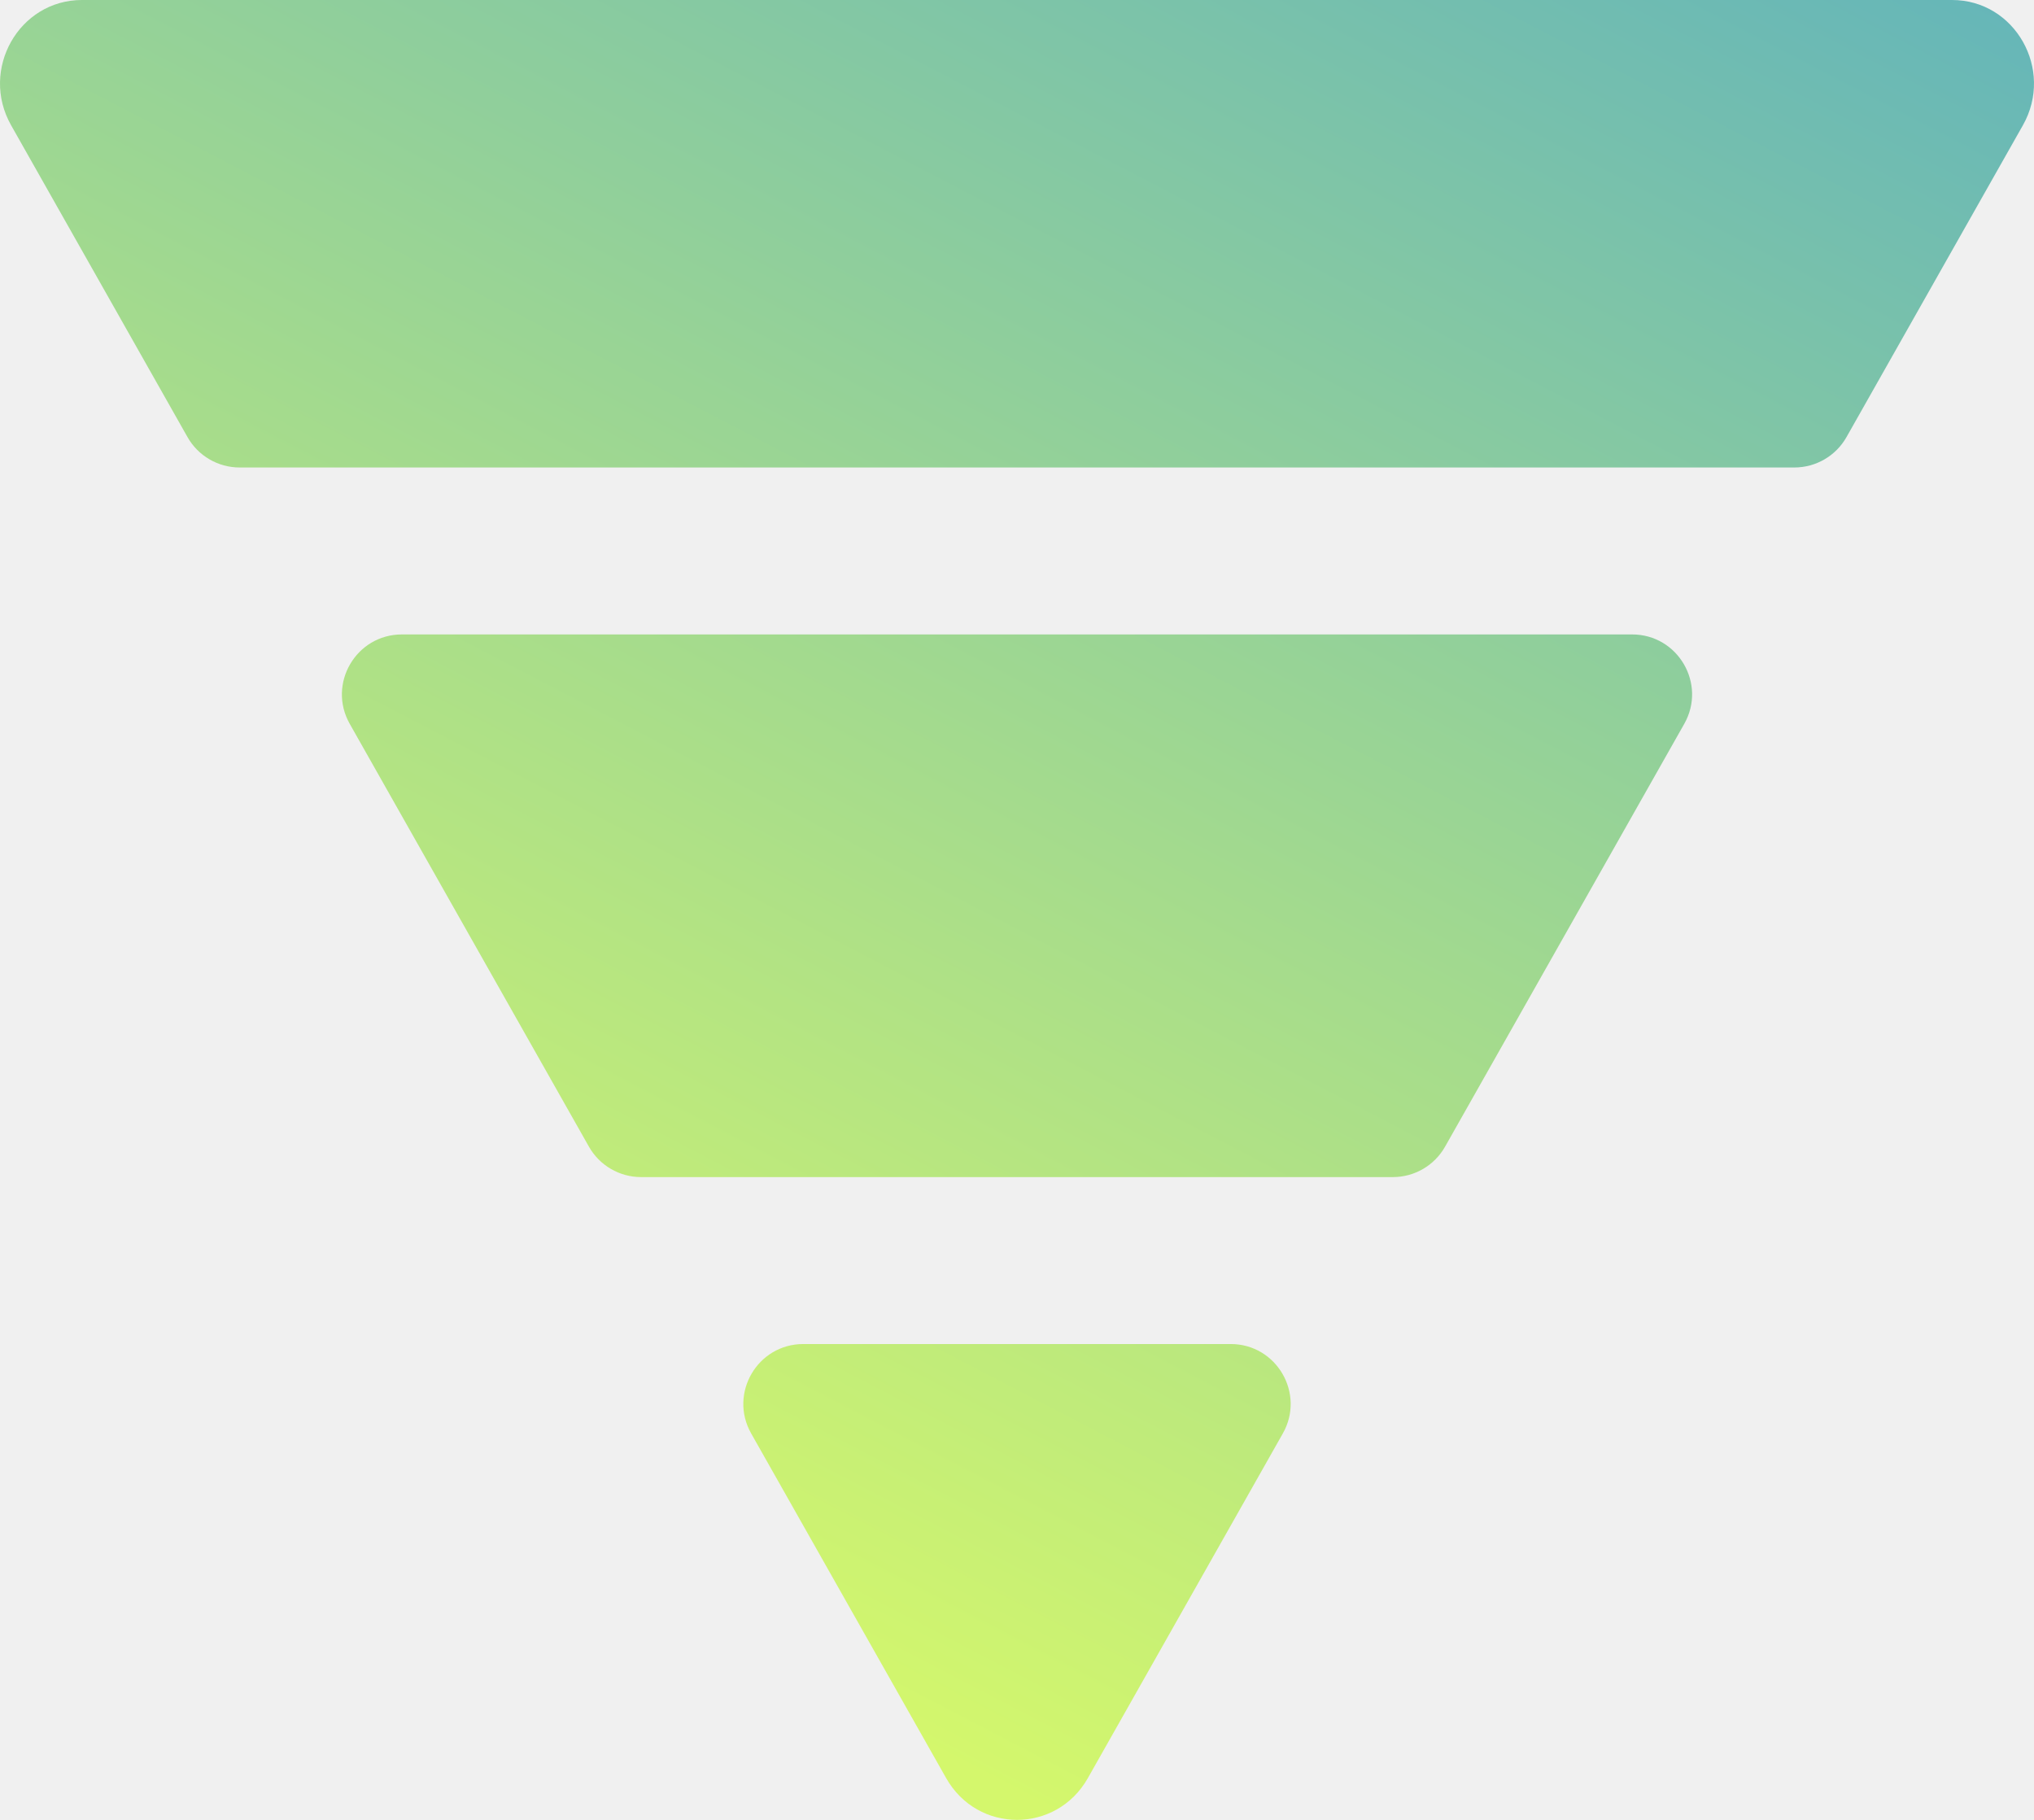
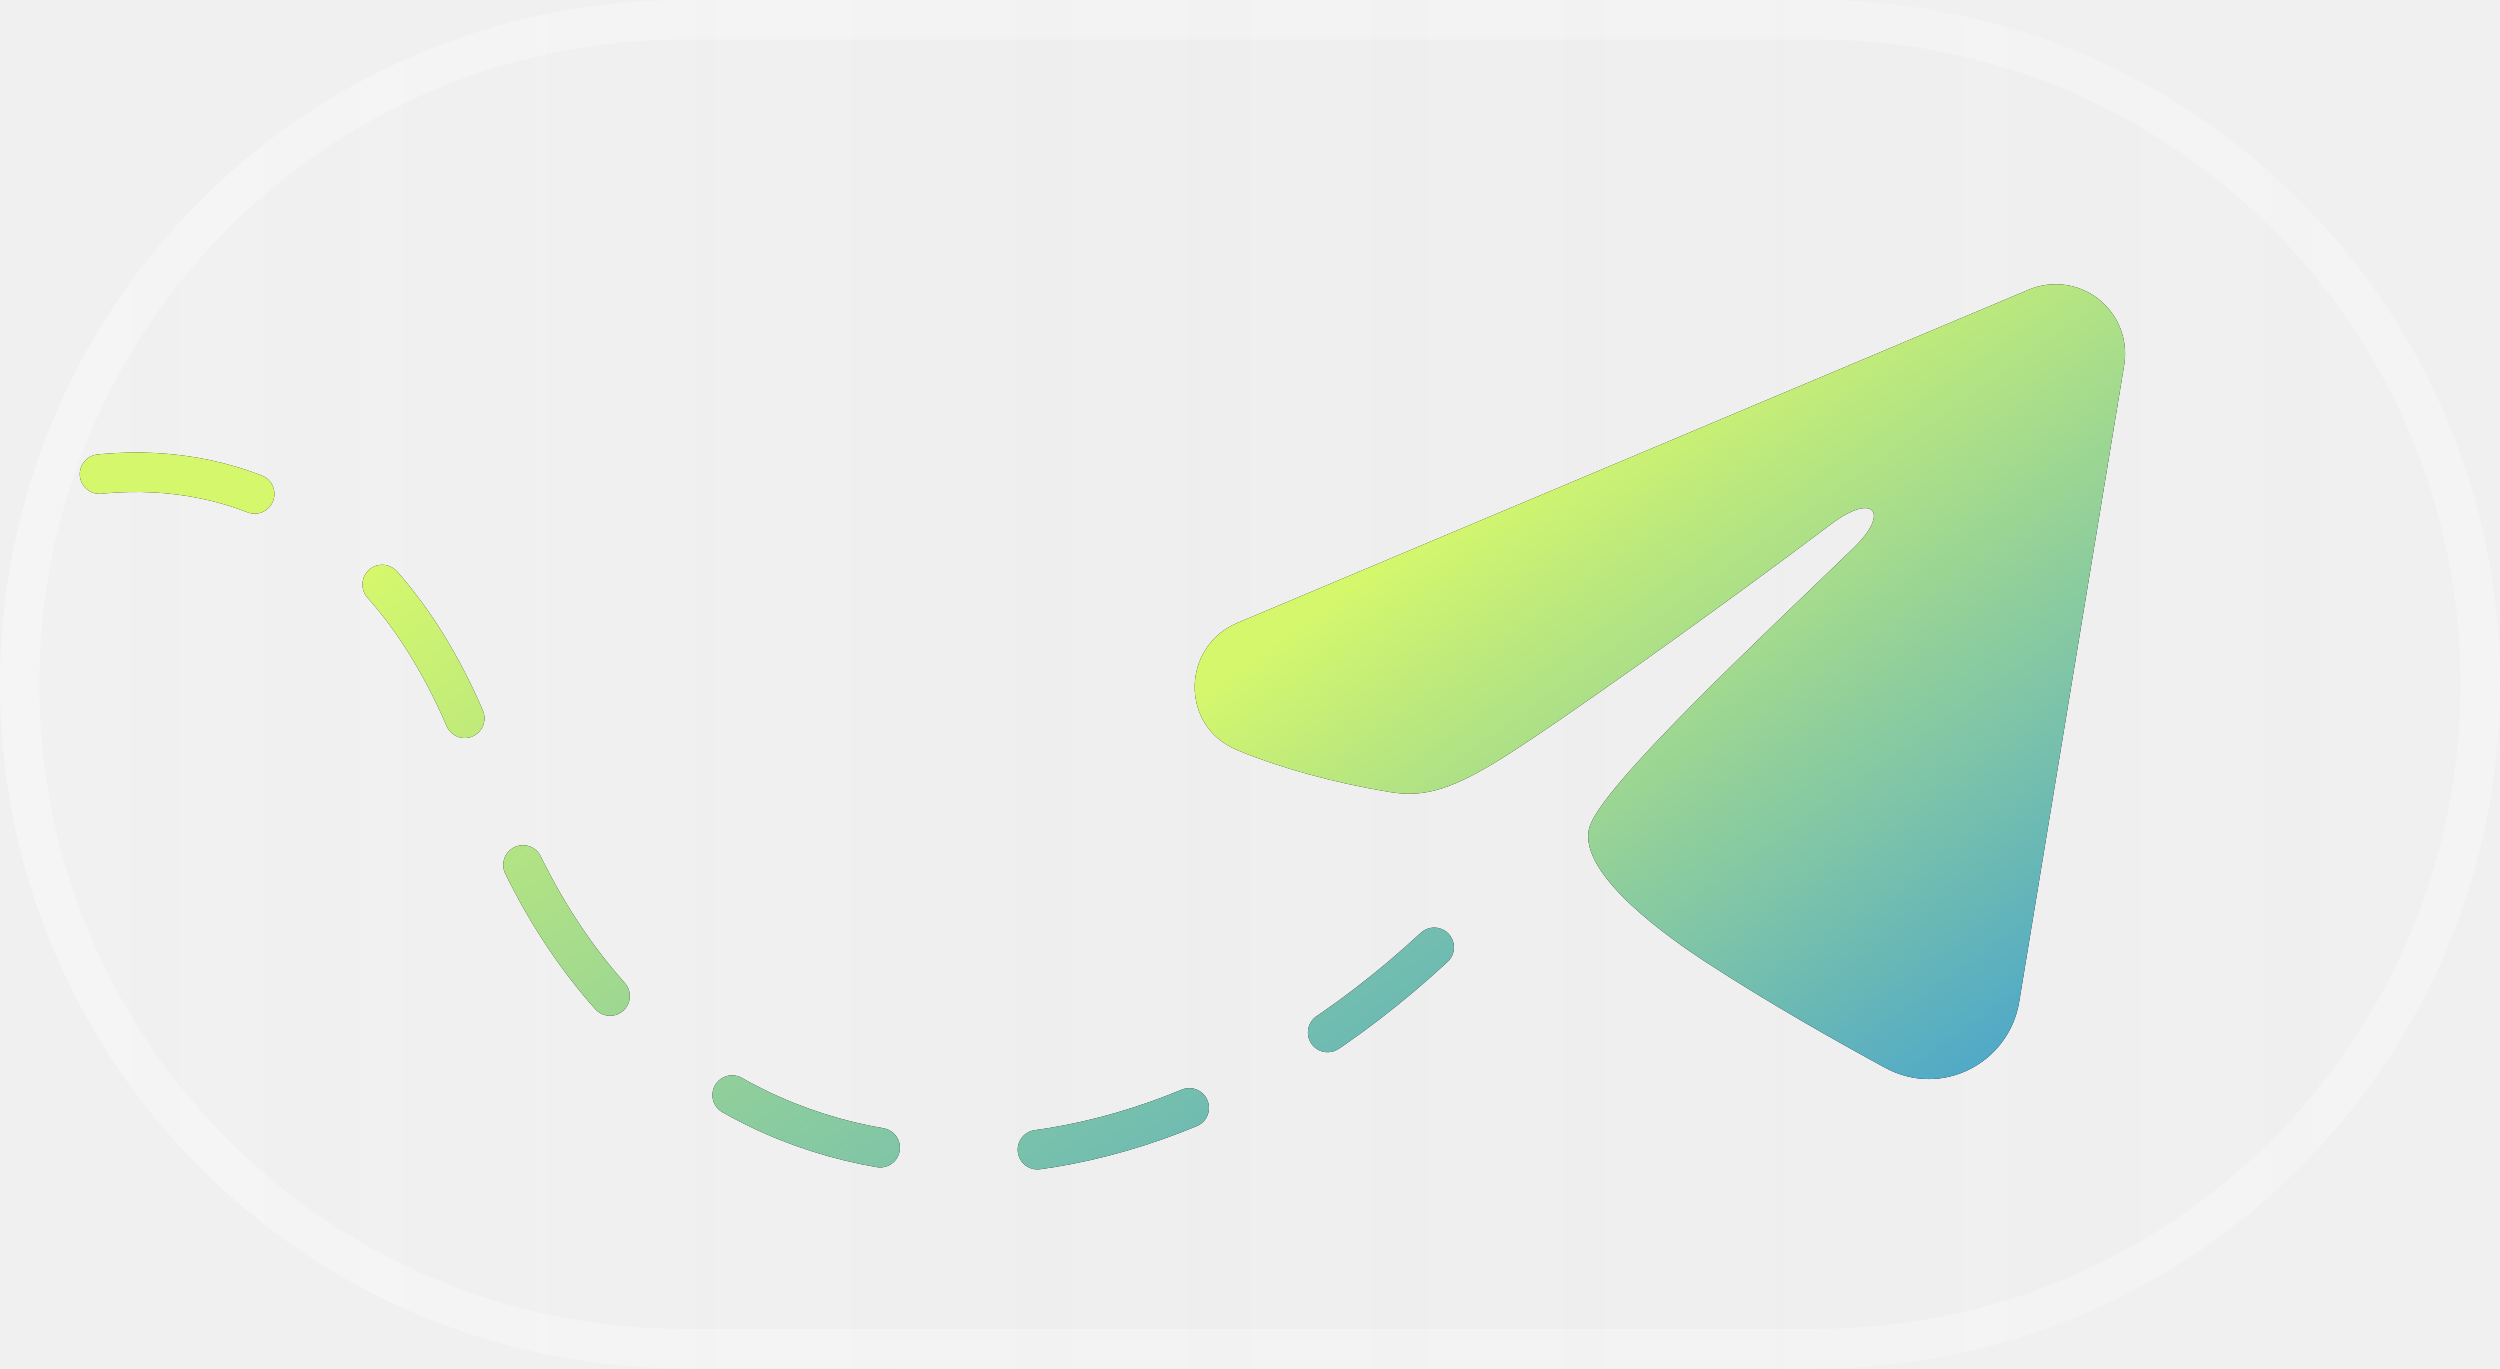
- <svg xmlns="http://www.w3.org/2000/svg" width="76" height="68" viewBox="0 0 76 68" fill="none">
-   <path d="M40.647 66.44C39.47 68.52 36.529 68.52 35.353 66.44L28.067 53.561C27.223 52.069 28.301 50.22 30.015 50.22H45.984C47.699 50.22 48.777 52.069 47.933 53.561L40.647 66.44Z" fill="url(#paint0_linear_1159_1012)" />
-   <path d="M53.995 42.845C53.598 43.548 52.853 43.982 52.047 43.982H23.953C23.147 43.982 22.402 43.548 22.005 42.845L13.068 27.047C12.224 25.555 13.302 23.706 15.017 23.706H60.984C62.698 23.706 63.776 25.555 62.932 27.047L53.995 42.845Z" fill="url(#paint1_linear_1159_1012)" />
-   <path d="M72.939 0C75.292 4.69004e-05 76.762 2.599 75.586 4.679L68.994 16.332C68.597 17.034 67.852 17.468 67.045 17.468H8.955C8.148 17.468 7.403 17.034 7.006 16.332L0.414 4.679C-0.762 2.599 0.708 0 3.061 0H72.939Z" fill="url(#paint2_linear_1159_1012)" />
+ <svg xmlns="http://www.w3.org/2000/svg" width="95" height="52" viewBox="0 0 95 52" fill="none">
+   <g clip-path="url(#clip0_1199_1196)">
+     <rect width="95" height="52" rx="26" fill="url(#paint0_linear_1199_1196)" fill-opacity="0.53" />
+     <path fill-rule="evenodd" clip-rule="evenodd" d="M77.092 11.007C77.527 10.825 78.003 10.761 78.47 10.825C78.938 10.888 79.379 11.075 79.75 11.367C80.12 11.659 80.406 12.046 80.576 12.485C80.747 12.925 80.796 13.402 80.72 13.868L76.73 38.068C76.343 40.402 73.782 41.741 71.641 40.578C69.85 39.605 67.19 38.107 64.798 36.543C63.602 35.76 59.937 33.253 60.388 31.47C60.775 29.944 66.932 24.213 70.45 20.806C71.831 19.467 71.201 18.695 69.57 19.926C65.521 22.983 59.019 27.633 56.87 28.942C54.973 30.096 53.984 30.293 52.802 30.096C50.646 29.737 48.646 29.181 47.013 28.504C44.807 27.589 44.914 24.556 47.011 23.673L77.092 11.007Z" fill="black" />
+     <path fill-rule="evenodd" clip-rule="evenodd" d="M77.092 11.007C77.527 10.825 78.003 10.761 78.47 10.825C78.938 10.888 79.379 11.075 79.75 11.367C80.12 11.659 80.406 12.046 80.576 12.485C80.747 12.925 80.796 13.402 80.72 13.868L76.73 38.068C76.343 40.402 73.782 41.741 71.641 40.578C69.85 39.605 67.19 38.107 64.798 36.543C63.602 35.76 59.937 33.253 60.388 31.47C60.775 29.944 66.932 24.213 70.45 20.806C71.831 19.467 71.201 18.695 69.57 19.926C65.521 22.983 59.019 27.633 56.87 28.942C54.973 30.096 53.984 30.293 52.802 30.096C50.646 29.737 48.646 29.181 47.013 28.504C44.807 27.589 44.914 24.556 47.011 23.673L77.092 11.007Z" fill="url(#paint1_linear_1199_1196)" />
+     <path d="M-6.5 23.5C-3.5 18.5 12.565 11.695 18.5 29.5C24 45.999 41 48.497 54.5 35.998" stroke="black" stroke-width="1.5" stroke-linecap="round" stroke-dasharray="6 6" />
+     <path d="M-6.5 23.5C-3.5 18.5 12.565 11.695 18.5 29.5C24 45.999 41 48.497 54.5 35.998" stroke="url(#paint2_linear_1199_1196)" stroke-width="1.5" stroke-linecap="round" stroke-dasharray="6 6" />
+   </g>
+   <rect x="0.75" y="0.75" width="93.5" height="50.5" rx="25.25" stroke="white" stroke-opacity="0.26" stroke-width="1.5" />
  <defs>
-     <linearGradient id="paint0_linear_1159_1012" x1="38.535" y1="67.46" x2="88.498" y2="-28.492" gradientUnits="userSpaceOnUse">
+     <linearGradient id="paint0_linear_1199_1196" x1="5.30854e-07" y1="13" x2="91.5" y2="13" gradientUnits="userSpaceOnUse">
+       <stop stop-color="white" stop-opacity="0.1" />
+       <stop offset="1" stop-color="#999999" stop-opacity="0" />
+     </linearGradient>
+     <linearGradient id="paint1_linear_1199_1196" x1="57.419" y1="18.02" x2="77.008" y2="45.648" gradientUnits="userSpaceOnUse">
      <stop stop-color="#D4F76C" />
      <stop offset="1" stop-color="#389BD8" />
    </linearGradient>
-     <linearGradient id="paint1_linear_1159_1012" x1="38.535" y1="67.46" x2="88.498" y2="-28.492" gradientUnits="userSpaceOnUse">
+     <linearGradient id="paint2_linear_1199_1196" x1="21.976" y1="16.305" x2="53.317" y2="61.148" gradientUnits="userSpaceOnUse">
      <stop stop-color="#D4F76C" />
      <stop offset="1" stop-color="#389BD8" />
    </linearGradient>
-     <linearGradient id="paint2_linear_1159_1012" x1="38.535" y1="67.46" x2="88.498" y2="-28.492" gradientUnits="userSpaceOnUse">
-       <stop stop-color="#D4F76C" />
-       <stop offset="1" stop-color="#389BD8" />
-     </linearGradient>
+     <clipPath id="clip0_1199_1196">
+       <rect width="95" height="52" rx="26" fill="white" />
+     </clipPath>
  </defs>
</svg>
